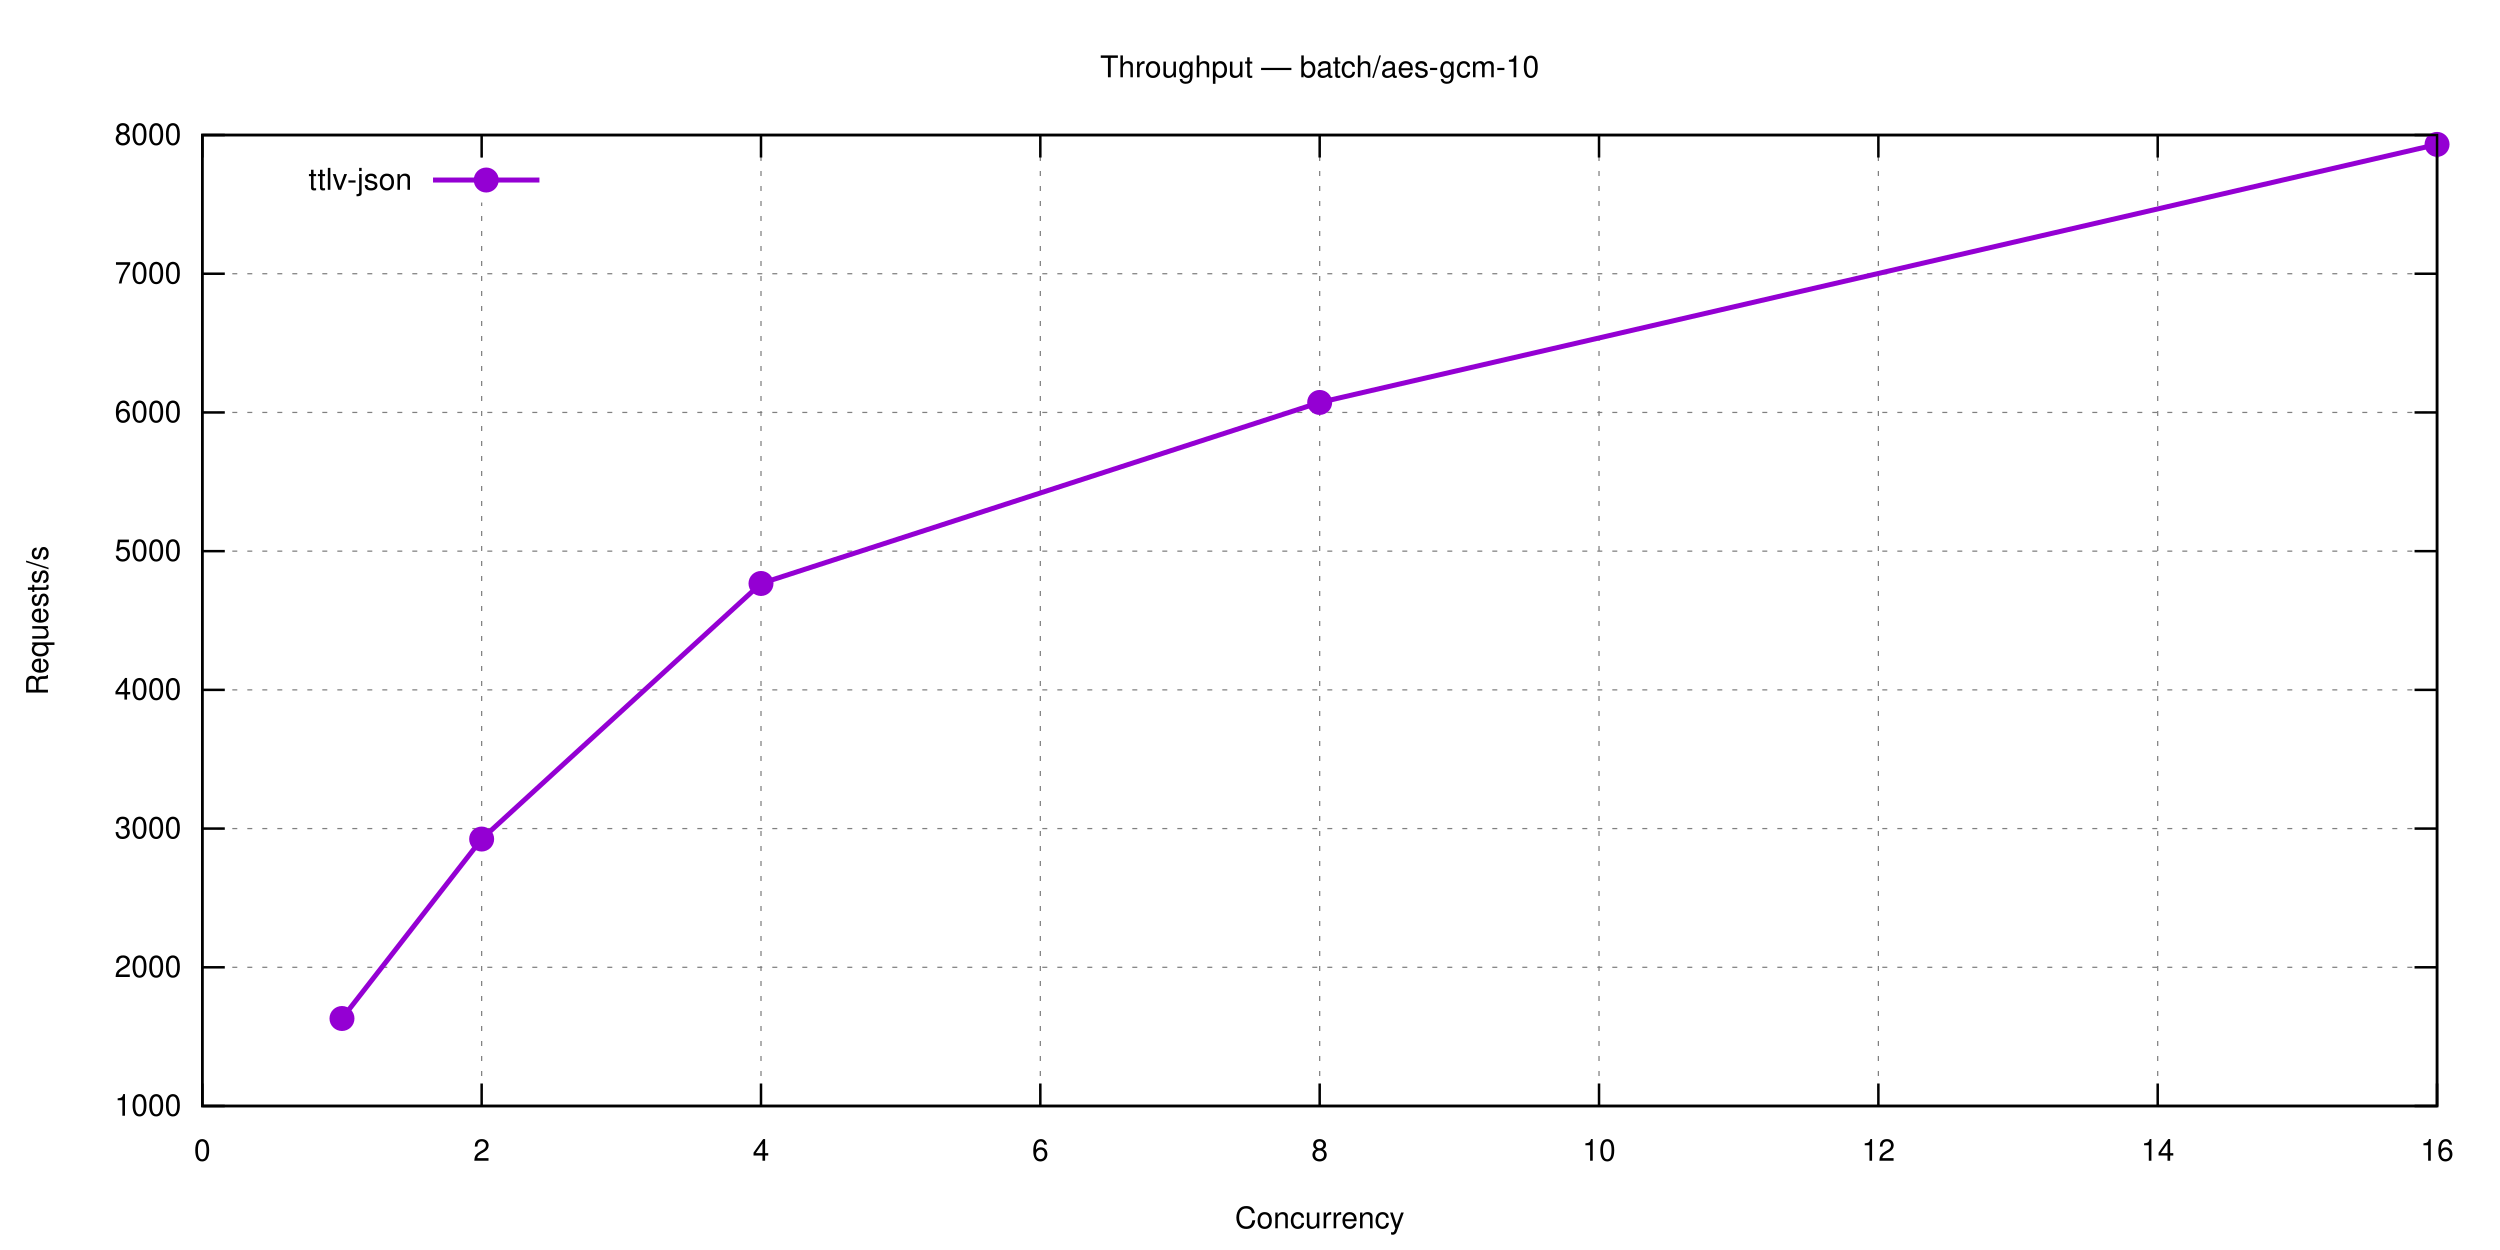
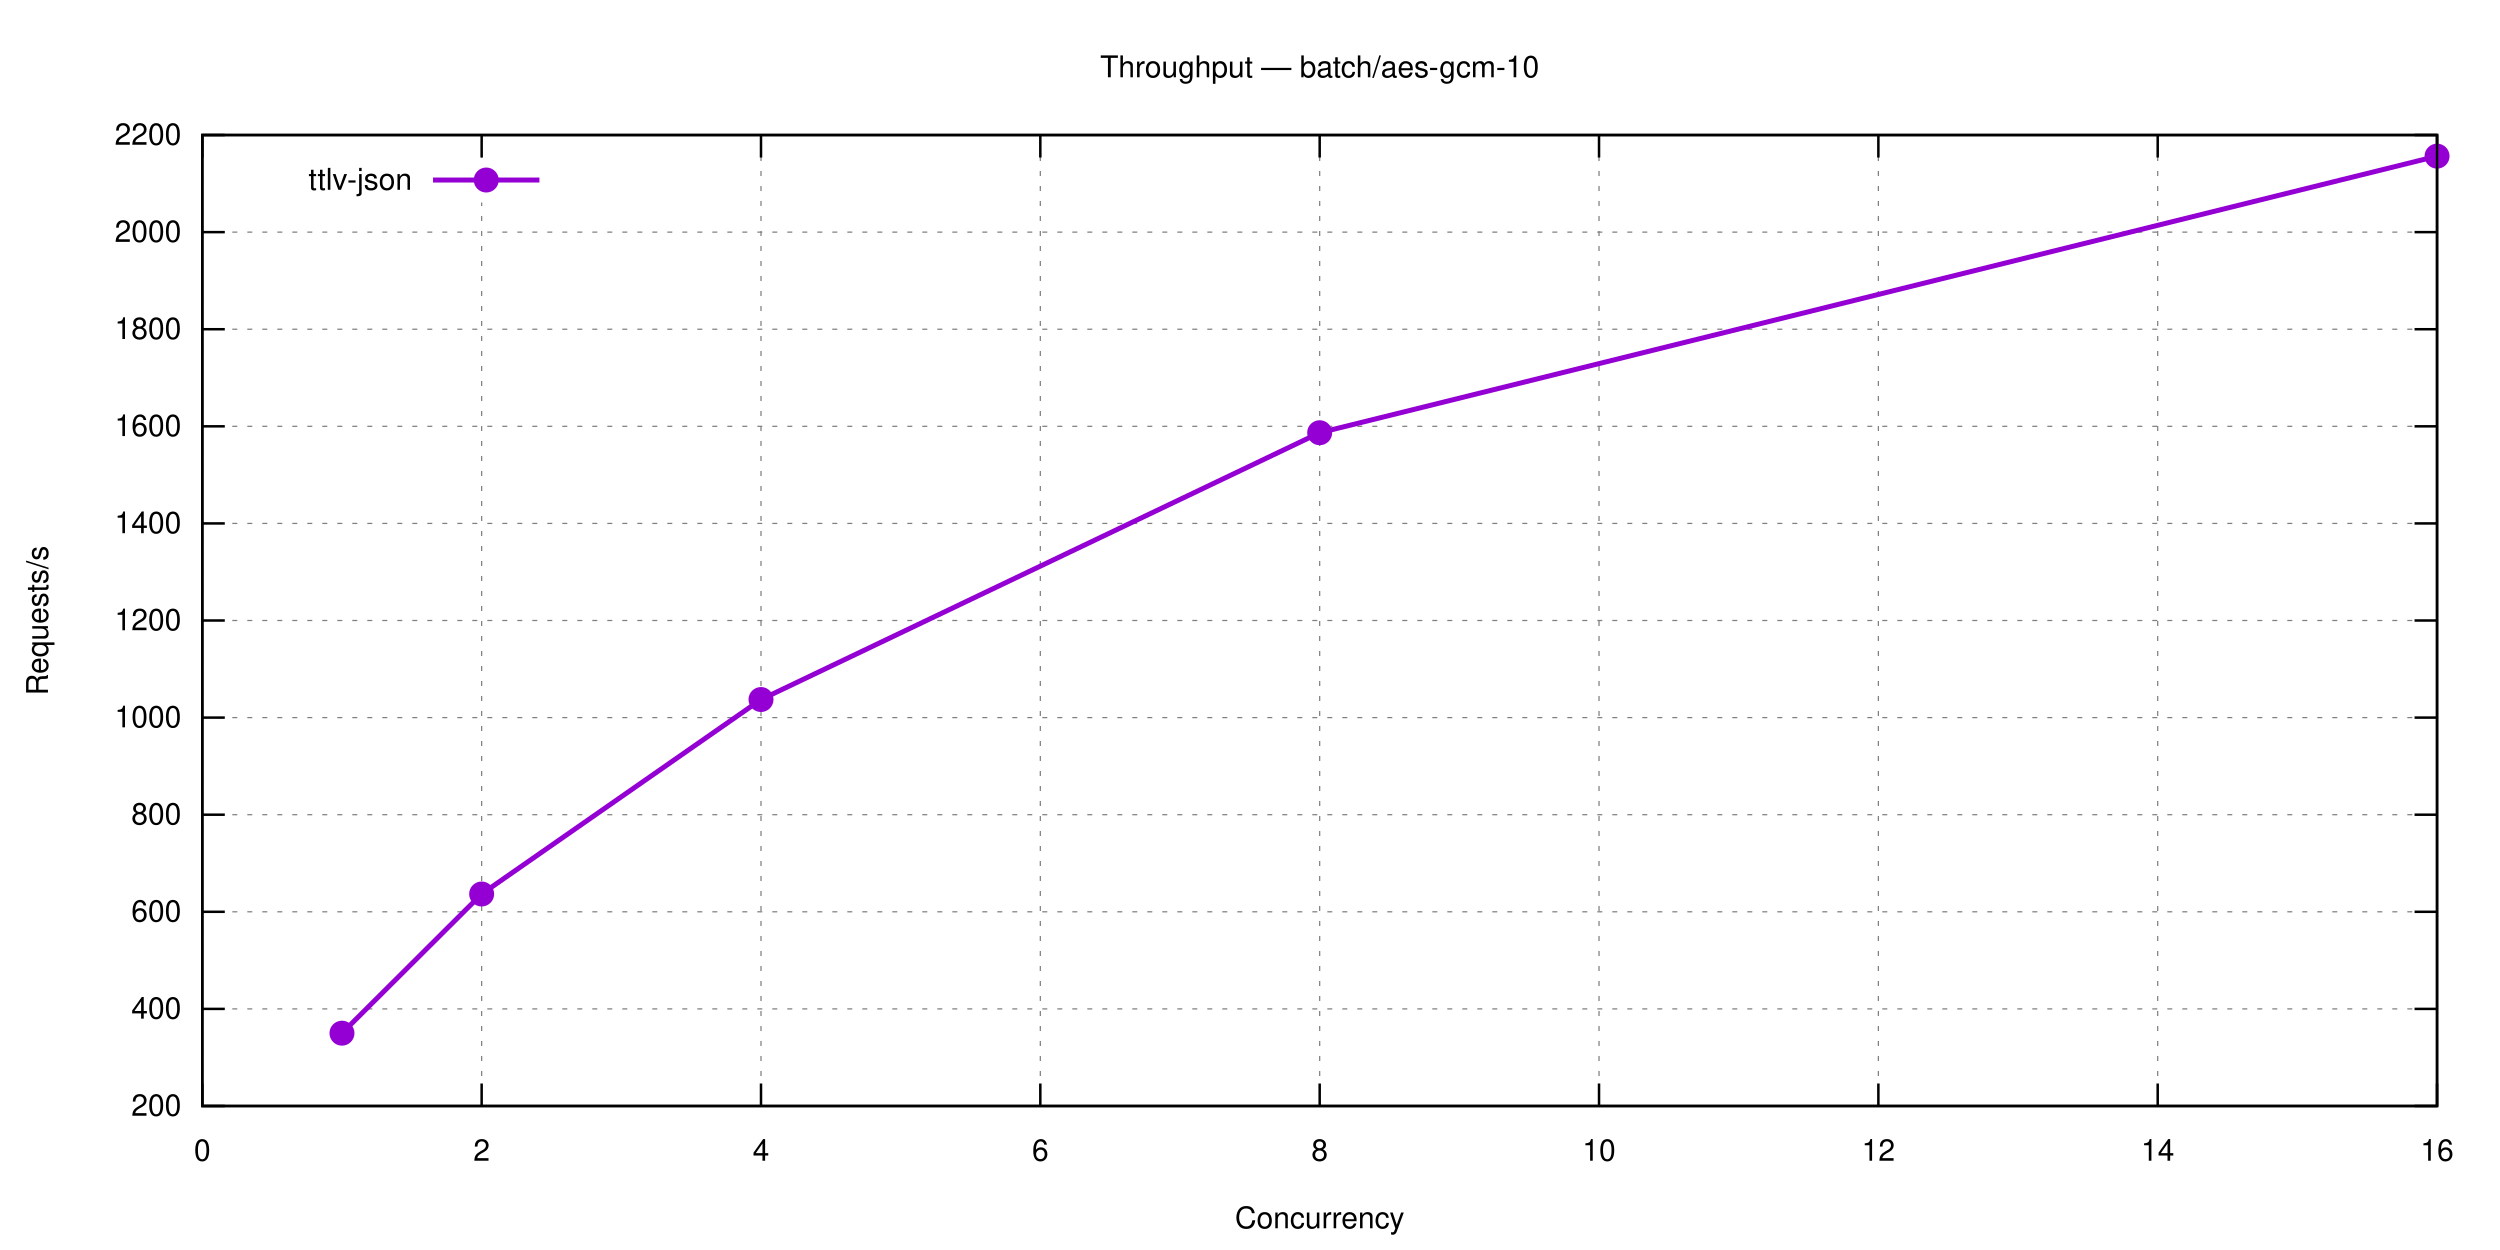
<svg xmlns="http://www.w3.org/2000/svg" xmlns:xlink="http://www.w3.org/1999/xlink" width="1000" height="500" viewBox="0 0 1000 500">
  <g id="gnuplot_canvas">
    <rect x="0" y="0" width="1000" height="500" fill="none" />
    <defs>
      <circle id="gpDot" r="0.5" stroke-width="0.5" stroke="currentColor" />
      <path id="gpPt0" stroke-width="0.222" stroke="currentColor" d="M-1,0 h2 M0,-1 v2" />
      <path id="gpPt1" stroke-width="0.222" stroke="currentColor" d="M-1,-1 L1,1 M1,-1 L-1,1" />
      <path id="gpPt2" stroke-width="0.222" stroke="currentColor" d="M-1,0 L1,0 M0,-1 L0,1 M-1,-1 L1,1 M-1,1 L1,-1" />
      <rect id="gpPt3" stroke-width="0.222" stroke="currentColor" x="-1" y="-1" width="2" height="2" />
      <rect id="gpPt4" stroke-width="0.222" stroke="currentColor" fill="currentColor" x="-1" y="-1" width="2" height="2" />
      <circle id="gpPt5" stroke-width="0.222" stroke="currentColor" cx="0" cy="0" r="1" />
      <use xlink:href="#gpPt5" id="gpPt6" fill="currentColor" stroke="none" />
      <path id="gpPt7" stroke-width="0.222" stroke="currentColor" d="M0,-1.33 L-1.33,0.67 L1.33,0.67 z" />
      <use xlink:href="#gpPt7" id="gpPt8" fill="currentColor" stroke="none" />
      <use xlink:href="#gpPt7" id="gpPt9" stroke="currentColor" transform="rotate(180)" />
      <use xlink:href="#gpPt9" id="gpPt10" fill="currentColor" stroke="none" />
      <use xlink:href="#gpPt3" id="gpPt11" stroke="currentColor" transform="rotate(45)" />
      <use xlink:href="#gpPt11" id="gpPt12" fill="currentColor" stroke="none" />
      <path id="gpPt13" stroke-width="0.222" stroke="currentColor" d="M0,1.330 L1.265,0.411 L0.782,-1.067 L-0.782,-1.076 L-1.265,0.411 z" />
      <use xlink:href="#gpPt13" id="gpPt14" fill="currentColor" stroke="none" />
      <filter id="textbox" filterUnits="objectBoundingBox" x="0" y="0" height="1" width="1">
        <feFlood flood-color="white" flood-opacity="1" result="bgnd" />
        <feComposite in="SourceGraphic" in2="bgnd" operator="atop" />
      </filter>
      <filter id="greybox" filterUnits="objectBoundingBox" x="0" y="0" height="1" width="1">
        <feFlood flood-color="lightgrey" flood-opacity="1" result="grey" />
        <feComposite in="SourceGraphic" in2="grey" operator="atop" />
      </filter>
    </defs>
    <g fill="none" color="white" stroke="currentColor" stroke-width="1.00" stroke-linecap="butt" stroke-linejoin="miter">
</g>
    <g fill="none" color="black" stroke="currentColor" stroke-width="1.00" stroke-linecap="butt" stroke-linejoin="miter">
</g>
    <g fill="none" color="black" stroke="black" stroke-width="0.50" stroke-linecap="butt" stroke-linejoin="miter">
</g>
    <g fill="none" color="gray" stroke="currentColor" stroke-width="0.50" stroke-linecap="butt" stroke-linejoin="miter">
      <path stroke="gray" stroke-dasharray="2,4" class="gridline" d="M80.92,442.40 L974.82,442.40  " />
    </g>
    <g fill="none" color="gray" stroke="gray" stroke-width="1.00" stroke-linecap="butt" stroke-linejoin="miter">
</g>
    <g fill="none" color="black" stroke="currentColor" stroke-width="1.00" stroke-linecap="butt" stroke-linejoin="miter">
      <path stroke="black" d="M80.92,442.40 L89.92,442.40 M974.82,442.40 L965.82,442.40  " />
      <g transform="translate(72.53,446.30)" stroke="none" fill="black" font-family="Helvetica" font-size="12.00" text-anchor="end">
        <text>
+           <tspan font-family="Helvetica"> 200</tspan>
+         </text>
+       </g>
+     </g>
+     <g fill="none" color="black" stroke="currentColor" stroke-width="1.00" stroke-linecap="butt" stroke-linejoin="miter">
+ </g>
+     <g fill="none" color="black" stroke="black" stroke-width="0.50" stroke-linecap="butt" stroke-linejoin="miter">
+ </g>
+     <g fill="none" color="gray" stroke="currentColor" stroke-width="0.50" stroke-linecap="butt" stroke-linejoin="miter">
+       <path stroke="gray" stroke-dasharray="2,4" class="gridline" d="M80.92,403.56 L974.82,403.56  " />
+     </g>
+     <g fill="none" color="gray" stroke="gray" stroke-width="1.00" stroke-linecap="butt" stroke-linejoin="miter">
+ </g>
+     <g fill="none" color="black" stroke="currentColor" stroke-width="1.00" stroke-linecap="butt" stroke-linejoin="miter">
+       <path stroke="black" d="M80.92,403.56 L89.92,403.56 M974.82,403.56 L965.82,403.56  " />
+       <g transform="translate(72.53,407.46)" stroke="none" fill="black" font-family="Helvetica" font-size="12.00" text-anchor="end">
+         <text>
+           <tspan font-family="Helvetica"> 400</tspan>
+         </text>
+       </g>
+     </g>
+     <g fill="none" color="black" stroke="currentColor" stroke-width="1.00" stroke-linecap="butt" stroke-linejoin="miter">
+ </g>
+     <g fill="none" color="black" stroke="black" stroke-width="0.50" stroke-linecap="butt" stroke-linejoin="miter">
+ </g>
+     <g fill="none" color="gray" stroke="currentColor" stroke-width="0.50" stroke-linecap="butt" stroke-linejoin="miter">
+       <path stroke="gray" stroke-dasharray="2,4" class="gridline" d="M80.92,364.72 L974.82,364.72  " />
+     </g>
+     <g fill="none" color="gray" stroke="gray" stroke-width="1.00" stroke-linecap="butt" stroke-linejoin="miter">
+ </g>
+     <g fill="none" color="black" stroke="currentColor" stroke-width="1.00" stroke-linecap="butt" stroke-linejoin="miter">
+       <path stroke="black" d="M80.92,364.72 L89.92,364.72 M974.82,364.72 L965.82,364.72  " />
+       <g transform="translate(72.53,368.62)" stroke="none" fill="black" font-family="Helvetica" font-size="12.00" text-anchor="end">
+         <text>
+           <tspan font-family="Helvetica"> 600</tspan>
+         </text>
+       </g>
+     </g>
+     <g fill="none" color="black" stroke="currentColor" stroke-width="1.00" stroke-linecap="butt" stroke-linejoin="miter">
+ </g>
+     <g fill="none" color="black" stroke="black" stroke-width="0.50" stroke-linecap="butt" stroke-linejoin="miter">
+ </g>
+     <g fill="none" color="gray" stroke="currentColor" stroke-width="0.50" stroke-linecap="butt" stroke-linejoin="miter">
+       <path stroke="gray" stroke-dasharray="2,4" class="gridline" d="M80.92,325.88 L974.82,325.88  " />
+     </g>
+     <g fill="none" color="gray" stroke="gray" stroke-width="1.00" stroke-linecap="butt" stroke-linejoin="miter">
+ </g>
+     <g fill="none" color="black" stroke="currentColor" stroke-width="1.00" stroke-linecap="butt" stroke-linejoin="miter">
+       <path stroke="black" d="M80.92,325.88 L89.92,325.88 M974.82,325.88 L965.82,325.88  " />
+       <g transform="translate(72.53,329.78)" stroke="none" fill="black" font-family="Helvetica" font-size="12.00" text-anchor="end">
+         <text>
+           <tspan font-family="Helvetica"> 800</tspan>
+         </text>
+       </g>
+     </g>
+     <g fill="none" color="black" stroke="currentColor" stroke-width="1.00" stroke-linecap="butt" stroke-linejoin="miter">
+ </g>
+     <g fill="none" color="black" stroke="black" stroke-width="0.50" stroke-linecap="butt" stroke-linejoin="miter">
+ </g>
+     <g fill="none" color="gray" stroke="currentColor" stroke-width="0.50" stroke-linecap="butt" stroke-linejoin="miter">
+       <path stroke="gray" stroke-dasharray="2,4" class="gridline" d="M80.92,287.04 L974.82,287.04  " />
+     </g>
+     <g fill="none" color="gray" stroke="gray" stroke-width="1.00" stroke-linecap="butt" stroke-linejoin="miter">
+ </g>
+     <g fill="none" color="black" stroke="currentColor" stroke-width="1.00" stroke-linecap="butt" stroke-linejoin="miter">
+       <path stroke="black" d="M80.92,287.04 L89.92,287.04 M974.82,287.04 L965.82,287.04  " />
+       <g transform="translate(72.53,290.94)" stroke="none" fill="black" font-family="Helvetica" font-size="12.00" text-anchor="end">
+         <text>
          <tspan font-family="Helvetica"> 1000</tspan>
        </text>
      </g>
    </g>
    <g fill="none" color="black" stroke="currentColor" stroke-width="1.00" stroke-linecap="butt" stroke-linejoin="miter">
</g>
    <g fill="none" color="black" stroke="black" stroke-width="0.50" stroke-linecap="butt" stroke-linejoin="miter">
</g>
    <g fill="none" color="gray" stroke="currentColor" stroke-width="0.50" stroke-linecap="butt" stroke-linejoin="miter">
-       <path stroke="gray" stroke-dasharray="2,4" class="gridline" d="M80.92,386.92 L974.82,386.92  " />
-     </g>
-     <g fill="none" color="gray" stroke="gray" stroke-width="1.00" stroke-linecap="butt" stroke-linejoin="miter">
- </g>
-     <g fill="none" color="black" stroke="currentColor" stroke-width="1.00" stroke-linecap="butt" stroke-linejoin="miter">
-       <path stroke="black" d="M80.92,386.92 L89.92,386.92 M974.82,386.92 L965.82,386.92  " />
-       <g transform="translate(72.53,390.82)" stroke="none" fill="black" font-family="Helvetica" font-size="12.00" text-anchor="end">
+       <path stroke="gray" stroke-dasharray="2,4" class="gridline" d="M80.92,248.20 L974.82,248.20  " />
+     </g>
+     <g fill="none" color="gray" stroke="gray" stroke-width="1.00" stroke-linecap="butt" stroke-linejoin="miter">
+ </g>
+     <g fill="none" color="black" stroke="currentColor" stroke-width="1.00" stroke-linecap="butt" stroke-linejoin="miter">
+       <path stroke="black" d="M80.92,248.20 L89.92,248.20 M974.82,248.20 L965.82,248.20  " />
+       <g transform="translate(72.53,252.10)" stroke="none" fill="black" font-family="Helvetica" font-size="12.00" text-anchor="end">
+         <text>
+           <tspan font-family="Helvetica"> 1200</tspan>
+         </text>
+       </g>
+     </g>
+     <g fill="none" color="black" stroke="currentColor" stroke-width="1.00" stroke-linecap="butt" stroke-linejoin="miter">
+ </g>
+     <g fill="none" color="black" stroke="black" stroke-width="0.50" stroke-linecap="butt" stroke-linejoin="miter">
+ </g>
+     <g fill="none" color="gray" stroke="currentColor" stroke-width="0.50" stroke-linecap="butt" stroke-linejoin="miter">
+       <path stroke="gray" stroke-dasharray="2,4" class="gridline" d="M80.92,209.37 L974.82,209.37  " />
+     </g>
+     <g fill="none" color="gray" stroke="gray" stroke-width="1.00" stroke-linecap="butt" stroke-linejoin="miter">
+ </g>
+     <g fill="none" color="black" stroke="currentColor" stroke-width="1.00" stroke-linecap="butt" stroke-linejoin="miter">
+       <path stroke="black" d="M80.92,209.37 L89.92,209.37 M974.82,209.37 L965.82,209.37  " />
+       <g transform="translate(72.53,213.27)" stroke="none" fill="black" font-family="Helvetica" font-size="12.00" text-anchor="end">
+         <text>
+           <tspan font-family="Helvetica"> 1400</tspan>
+         </text>
+       </g>
+     </g>
+     <g fill="none" color="black" stroke="currentColor" stroke-width="1.00" stroke-linecap="butt" stroke-linejoin="miter">
+ </g>
+     <g fill="none" color="black" stroke="black" stroke-width="0.50" stroke-linecap="butt" stroke-linejoin="miter">
+ </g>
+     <g fill="none" color="gray" stroke="currentColor" stroke-width="0.50" stroke-linecap="butt" stroke-linejoin="miter">
+       <path stroke="gray" stroke-dasharray="2,4" class="gridline" d="M80.92,170.53 L974.82,170.53  " />
+     </g>
+     <g fill="none" color="gray" stroke="gray" stroke-width="1.00" stroke-linecap="butt" stroke-linejoin="miter">
+ </g>
+     <g fill="none" color="black" stroke="currentColor" stroke-width="1.00" stroke-linecap="butt" stroke-linejoin="miter">
+       <path stroke="black" d="M80.92,170.53 L89.92,170.53 M974.82,170.53 L965.82,170.53  " />
+       <g transform="translate(72.53,174.43)" stroke="none" fill="black" font-family="Helvetica" font-size="12.00" text-anchor="end">
+         <text>
+           <tspan font-family="Helvetica"> 1600</tspan>
+         </text>
+       </g>
+     </g>
+     <g fill="none" color="black" stroke="currentColor" stroke-width="1.00" stroke-linecap="butt" stroke-linejoin="miter">
+ </g>
+     <g fill="none" color="black" stroke="black" stroke-width="0.50" stroke-linecap="butt" stroke-linejoin="miter">
+ </g>
+     <g fill="none" color="gray" stroke="currentColor" stroke-width="0.50" stroke-linecap="butt" stroke-linejoin="miter">
+       <path stroke="gray" stroke-dasharray="2,4" class="gridline" d="M80.92,131.69 L974.82,131.69  " />
+     </g>
+     <g fill="none" color="gray" stroke="gray" stroke-width="1.00" stroke-linecap="butt" stroke-linejoin="miter">
+ </g>
+     <g fill="none" color="black" stroke="currentColor" stroke-width="1.00" stroke-linecap="butt" stroke-linejoin="miter">
+       <path stroke="black" d="M80.92,131.69 L89.92,131.69 M974.82,131.69 L965.82,131.69  " />
+       <g transform="translate(72.53,135.59)" stroke="none" fill="black" font-family="Helvetica" font-size="12.00" text-anchor="end">
+         <text>
+           <tspan font-family="Helvetica"> 1800</tspan>
+         </text>
+       </g>
+     </g>
+     <g fill="none" color="black" stroke="currentColor" stroke-width="1.00" stroke-linecap="butt" stroke-linejoin="miter">
+ </g>
+     <g fill="none" color="black" stroke="black" stroke-width="0.50" stroke-linecap="butt" stroke-linejoin="miter">
+ </g>
+     <g fill="none" color="gray" stroke="currentColor" stroke-width="0.50" stroke-linecap="butt" stroke-linejoin="miter">
+       <path stroke="gray" stroke-dasharray="2,4" class="gridline" d="M80.92,92.85 L974.82,92.85  " />
+     </g>
+     <g fill="none" color="gray" stroke="gray" stroke-width="1.00" stroke-linecap="butt" stroke-linejoin="miter">
+ </g>
+     <g fill="none" color="black" stroke="currentColor" stroke-width="1.00" stroke-linecap="butt" stroke-linejoin="miter">
+       <path stroke="black" d="M80.92,92.85 L89.92,92.85 M974.82,92.85 L965.82,92.85  " />
+       <g transform="translate(72.53,96.75)" stroke="none" fill="black" font-family="Helvetica" font-size="12.00" text-anchor="end">
        <text>
          <tspan font-family="Helvetica"> 2000</tspan>
-         </text>
-       </g>
-     </g>
-     <g fill="none" color="black" stroke="currentColor" stroke-width="1.00" stroke-linecap="butt" stroke-linejoin="miter">
- </g>
-     <g fill="none" color="black" stroke="black" stroke-width="0.50" stroke-linecap="butt" stroke-linejoin="miter">
- </g>
-     <g fill="none" color="gray" stroke="currentColor" stroke-width="0.50" stroke-linecap="butt" stroke-linejoin="miter">
-       <path stroke="gray" stroke-dasharray="2,4" class="gridline" d="M80.92,331.43 L974.82,331.43  " />
-     </g>
-     <g fill="none" color="gray" stroke="gray" stroke-width="1.00" stroke-linecap="butt" stroke-linejoin="miter">
- </g>
-     <g fill="none" color="black" stroke="currentColor" stroke-width="1.00" stroke-linecap="butt" stroke-linejoin="miter">
-       <path stroke="black" d="M80.92,331.43 L89.92,331.43 M974.82,331.43 L965.82,331.43  " />
-       <g transform="translate(72.53,335.33)" stroke="none" fill="black" font-family="Helvetica" font-size="12.00" text-anchor="end">
-         <text>
-           <tspan font-family="Helvetica"> 3000</tspan>
-         </text>
-       </g>
-     </g>
-     <g fill="none" color="black" stroke="currentColor" stroke-width="1.00" stroke-linecap="butt" stroke-linejoin="miter">
- </g>
-     <g fill="none" color="black" stroke="black" stroke-width="0.50" stroke-linecap="butt" stroke-linejoin="miter">
- </g>
-     <g fill="none" color="gray" stroke="currentColor" stroke-width="0.50" stroke-linecap="butt" stroke-linejoin="miter">
-       <path stroke="gray" stroke-dasharray="2,4" class="gridline" d="M80.92,275.95 L974.82,275.95  " />
-     </g>
-     <g fill="none" color="gray" stroke="gray" stroke-width="1.00" stroke-linecap="butt" stroke-linejoin="miter">
- </g>
-     <g fill="none" color="black" stroke="currentColor" stroke-width="1.00" stroke-linecap="butt" stroke-linejoin="miter">
-       <path stroke="black" d="M80.92,275.95 L89.92,275.95 M974.82,275.95 L965.82,275.95  " />
-       <g transform="translate(72.53,279.85)" stroke="none" fill="black" font-family="Helvetica" font-size="12.00" text-anchor="end">
-         <text>
-           <tspan font-family="Helvetica"> 4000</tspan>
-         </text>
-       </g>
-     </g>
-     <g fill="none" color="black" stroke="currentColor" stroke-width="1.00" stroke-linecap="butt" stroke-linejoin="miter">
- </g>
-     <g fill="none" color="black" stroke="black" stroke-width="0.50" stroke-linecap="butt" stroke-linejoin="miter">
- </g>
-     <g fill="none" color="gray" stroke="currentColor" stroke-width="0.50" stroke-linecap="butt" stroke-linejoin="miter">
-       <path stroke="gray" stroke-dasharray="2,4" class="gridline" d="M80.92,220.46 L974.82,220.46  " />
-     </g>
-     <g fill="none" color="gray" stroke="gray" stroke-width="1.00" stroke-linecap="butt" stroke-linejoin="miter">
- </g>
-     <g fill="none" color="black" stroke="currentColor" stroke-width="1.00" stroke-linecap="butt" stroke-linejoin="miter">
-       <path stroke="black" d="M80.92,220.46 L89.92,220.46 M974.82,220.46 L965.82,220.46  " />
-       <g transform="translate(72.53,224.36)" stroke="none" fill="black" font-family="Helvetica" font-size="12.00" text-anchor="end">
-         <text>
-           <tspan font-family="Helvetica"> 5000</tspan>
-         </text>
-       </g>
-     </g>
-     <g fill="none" color="black" stroke="currentColor" stroke-width="1.00" stroke-linecap="butt" stroke-linejoin="miter">
- </g>
-     <g fill="none" color="black" stroke="black" stroke-width="0.50" stroke-linecap="butt" stroke-linejoin="miter">
- </g>
-     <g fill="none" color="gray" stroke="currentColor" stroke-width="0.50" stroke-linecap="butt" stroke-linejoin="miter">
-       <path stroke="gray" stroke-dasharray="2,4" class="gridline" d="M80.92,164.98 L974.82,164.98  " />
-     </g>
-     <g fill="none" color="gray" stroke="gray" stroke-width="1.00" stroke-linecap="butt" stroke-linejoin="miter">
- </g>
-     <g fill="none" color="black" stroke="currentColor" stroke-width="1.00" stroke-linecap="butt" stroke-linejoin="miter">
-       <path stroke="black" d="M80.92,164.98 L89.92,164.98 M974.82,164.98 L965.82,164.98  " />
-       <g transform="translate(72.53,168.88)" stroke="none" fill="black" font-family="Helvetica" font-size="12.00" text-anchor="end">
-         <text>
-           <tspan font-family="Helvetica"> 6000</tspan>
-         </text>
-       </g>
-     </g>
-     <g fill="none" color="black" stroke="currentColor" stroke-width="1.00" stroke-linecap="butt" stroke-linejoin="miter">
- </g>
-     <g fill="none" color="black" stroke="black" stroke-width="0.50" stroke-linecap="butt" stroke-linejoin="miter">
- </g>
-     <g fill="none" color="gray" stroke="currentColor" stroke-width="0.50" stroke-linecap="butt" stroke-linejoin="miter">
-       <path stroke="gray" stroke-dasharray="2,4" class="gridline" d="M80.92,109.49 L974.82,109.49  " />
-     </g>
-     <g fill="none" color="gray" stroke="gray" stroke-width="1.00" stroke-linecap="butt" stroke-linejoin="miter">
- </g>
-     <g fill="none" color="black" stroke="currentColor" stroke-width="1.00" stroke-linecap="butt" stroke-linejoin="miter">
-       <path stroke="black" d="M80.92,109.49 L89.92,109.49 M974.82,109.49 L965.82,109.49  " />
-       <g transform="translate(72.53,113.39)" stroke="none" fill="black" font-family="Helvetica" font-size="12.00" text-anchor="end">
-         <text>
-           <tspan font-family="Helvetica"> 7000</tspan>
        </text>
      </g>
    </g>
    <g fill="none" color="black" stroke="currentColor" stroke-width="1.00" stroke-linecap="butt" stroke-linejoin="miter">
</g>
    <g fill="none" color="black" stroke="black" stroke-width="0.50" stroke-linecap="butt" stroke-linejoin="miter">
</g>
    <g fill="none" color="gray" stroke="currentColor" stroke-width="0.50" stroke-linecap="butt" stroke-linejoin="miter">
      <path stroke="gray" stroke-dasharray="2,4" class="gridline" d="M80.92,54.01 L974.82,54.01  " />
    </g>
    <g fill="none" color="gray" stroke="gray" stroke-width="1.00" stroke-linecap="butt" stroke-linejoin="miter">
</g>
    <g fill="none" color="black" stroke="currentColor" stroke-width="1.00" stroke-linecap="butt" stroke-linejoin="miter">
      <path stroke="black" d="M80.92,54.01 L89.92,54.01 M974.82,54.01 L965.82,54.01  " />
      <g transform="translate(72.53,57.91)" stroke="none" fill="black" font-family="Helvetica" font-size="12.00" text-anchor="end">
        <text>
-           <tspan font-family="Helvetica"> 8000</tspan>
+           <tspan font-family="Helvetica"> 2200</tspan>
        </text>
      </g>
    </g>
    <g fill="none" color="black" stroke="currentColor" stroke-width="1.00" stroke-linecap="butt" stroke-linejoin="miter">
</g>
    <g fill="none" color="black" stroke="black" stroke-width="0.50" stroke-linecap="butt" stroke-linejoin="miter">
</g>
    <g fill="none" color="gray" stroke="currentColor" stroke-width="0.50" stroke-linecap="butt" stroke-linejoin="miter">
      <path stroke="gray" stroke-dasharray="2,4" class="gridline" d="M80.92,442.40 L80.92,54.01  " />
    </g>
    <g fill="none" color="gray" stroke="gray" stroke-width="1.00" stroke-linecap="butt" stroke-linejoin="miter">
</g>
    <g fill="none" color="black" stroke="currentColor" stroke-width="1.00" stroke-linecap="butt" stroke-linejoin="miter">
      <path stroke="black" d="M80.92,442.40 L80.92,433.40 M80.92,54.01 L80.92,63.01  " />
      <g transform="translate(80.92,464.30)" stroke="none" fill="black" font-family="Helvetica" font-size="12.00" text-anchor="middle">
        <text>
          <tspan font-family="Helvetica"> 0</tspan>
        </text>
      </g>
    </g>
    <g fill="none" color="black" stroke="currentColor" stroke-width="1.00" stroke-linecap="butt" stroke-linejoin="miter">
</g>
    <g fill="none" color="black" stroke="black" stroke-width="0.50" stroke-linecap="butt" stroke-linejoin="miter">
</g>
    <g fill="none" color="gray" stroke="currentColor" stroke-width="0.50" stroke-linecap="butt" stroke-linejoin="miter">
      <path stroke="gray" stroke-dasharray="2,4" class="gridline" d="M192.66,442.40 L192.66,81.01 M192.66,63.01 L192.66,54.01  " />
    </g>
    <g fill="none" color="gray" stroke="gray" stroke-width="1.00" stroke-linecap="butt" stroke-linejoin="miter">
</g>
    <g fill="none" color="black" stroke="currentColor" stroke-width="1.00" stroke-linecap="butt" stroke-linejoin="miter">
      <path stroke="black" d="M192.66,442.40 L192.66,433.40 M192.66,54.01 L192.66,63.01  " />
      <g transform="translate(192.66,464.30)" stroke="none" fill="black" font-family="Helvetica" font-size="12.00" text-anchor="middle">
        <text>
          <tspan font-family="Helvetica"> 2</tspan>
        </text>
      </g>
    </g>
    <g fill="none" color="black" stroke="currentColor" stroke-width="1.00" stroke-linecap="butt" stroke-linejoin="miter">
</g>
    <g fill="none" color="black" stroke="black" stroke-width="0.50" stroke-linecap="butt" stroke-linejoin="miter">
</g>
    <g fill="none" color="gray" stroke="currentColor" stroke-width="0.50" stroke-linecap="butt" stroke-linejoin="miter">
      <path stroke="gray" stroke-dasharray="2,4" class="gridline" d="M304.40,442.40 L304.40,54.01  " />
    </g>
    <g fill="none" color="gray" stroke="gray" stroke-width="1.00" stroke-linecap="butt" stroke-linejoin="miter">
</g>
    <g fill="none" color="black" stroke="currentColor" stroke-width="1.00" stroke-linecap="butt" stroke-linejoin="miter">
      <path stroke="black" d="M304.40,442.40 L304.40,433.40 M304.40,54.01 L304.40,63.01  " />
      <g transform="translate(304.40,464.30)" stroke="none" fill="black" font-family="Helvetica" font-size="12.00" text-anchor="middle">
        <text>
          <tspan font-family="Helvetica"> 4</tspan>
        </text>
      </g>
    </g>
    <g fill="none" color="black" stroke="currentColor" stroke-width="1.00" stroke-linecap="butt" stroke-linejoin="miter">
</g>
    <g fill="none" color="black" stroke="black" stroke-width="0.50" stroke-linecap="butt" stroke-linejoin="miter">
</g>
    <g fill="none" color="gray" stroke="currentColor" stroke-width="0.50" stroke-linecap="butt" stroke-linejoin="miter">
      <path stroke="gray" stroke-dasharray="2,4" class="gridline" d="M416.13,442.40 L416.13,54.01  " />
    </g>
    <g fill="none" color="gray" stroke="gray" stroke-width="1.00" stroke-linecap="butt" stroke-linejoin="miter">
</g>
    <g fill="none" color="black" stroke="currentColor" stroke-width="1.00" stroke-linecap="butt" stroke-linejoin="miter">
      <path stroke="black" d="M416.13,442.40 L416.13,433.40 M416.13,54.01 L416.13,63.01  " />
      <g transform="translate(416.13,464.30)" stroke="none" fill="black" font-family="Helvetica" font-size="12.00" text-anchor="middle">
        <text>
          <tspan font-family="Helvetica"> 6</tspan>
        </text>
      </g>
    </g>
    <g fill="none" color="black" stroke="currentColor" stroke-width="1.00" stroke-linecap="butt" stroke-linejoin="miter">
</g>
    <g fill="none" color="black" stroke="black" stroke-width="0.50" stroke-linecap="butt" stroke-linejoin="miter">
</g>
    <g fill="none" color="gray" stroke="currentColor" stroke-width="0.50" stroke-linecap="butt" stroke-linejoin="miter">
      <path stroke="gray" stroke-dasharray="2,4" class="gridline" d="M527.87,442.40 L527.87,54.01  " />
    </g>
    <g fill="none" color="gray" stroke="gray" stroke-width="1.00" stroke-linecap="butt" stroke-linejoin="miter">
</g>
    <g fill="none" color="black" stroke="currentColor" stroke-width="1.00" stroke-linecap="butt" stroke-linejoin="miter">
      <path stroke="black" d="M527.87,442.40 L527.87,433.40 M527.87,54.01 L527.87,63.01  " />
      <g transform="translate(527.87,464.30)" stroke="none" fill="black" font-family="Helvetica" font-size="12.00" text-anchor="middle">
        <text>
          <tspan font-family="Helvetica"> 8</tspan>
        </text>
      </g>
    </g>
    <g fill="none" color="black" stroke="currentColor" stroke-width="1.00" stroke-linecap="butt" stroke-linejoin="miter">
</g>
    <g fill="none" color="black" stroke="black" stroke-width="0.50" stroke-linecap="butt" stroke-linejoin="miter">
</g>
    <g fill="none" color="gray" stroke="currentColor" stroke-width="0.50" stroke-linecap="butt" stroke-linejoin="miter">
      <path stroke="gray" stroke-dasharray="2,4" class="gridline" d="M639.61,442.40 L639.61,54.01  " />
    </g>
    <g fill="none" color="gray" stroke="gray" stroke-width="1.00" stroke-linecap="butt" stroke-linejoin="miter">
</g>
    <g fill="none" color="black" stroke="currentColor" stroke-width="1.00" stroke-linecap="butt" stroke-linejoin="miter">
      <path stroke="black" d="M639.61,442.40 L639.61,433.40 M639.61,54.01 L639.61,63.01  " />
      <g transform="translate(639.61,464.30)" stroke="none" fill="black" font-family="Helvetica" font-size="12.00" text-anchor="middle">
        <text>
          <tspan font-family="Helvetica"> 10</tspan>
        </text>
      </g>
    </g>
    <g fill="none" color="black" stroke="currentColor" stroke-width="1.00" stroke-linecap="butt" stroke-linejoin="miter">
</g>
    <g fill="none" color="black" stroke="black" stroke-width="0.50" stroke-linecap="butt" stroke-linejoin="miter">
</g>
    <g fill="none" color="gray" stroke="currentColor" stroke-width="0.50" stroke-linecap="butt" stroke-linejoin="miter">
      <path stroke="gray" stroke-dasharray="2,4" class="gridline" d="M751.35,442.40 L751.35,54.01  " />
    </g>
    <g fill="none" color="gray" stroke="gray" stroke-width="1.00" stroke-linecap="butt" stroke-linejoin="miter">
</g>
    <g fill="none" color="black" stroke="currentColor" stroke-width="1.00" stroke-linecap="butt" stroke-linejoin="miter">
      <path stroke="black" d="M751.35,442.40 L751.35,433.40 M751.35,54.01 L751.35,63.01  " />
      <g transform="translate(751.35,464.30)" stroke="none" fill="black" font-family="Helvetica" font-size="12.00" text-anchor="middle">
        <text>
          <tspan font-family="Helvetica"> 12</tspan>
        </text>
      </g>
    </g>
    <g fill="none" color="black" stroke="currentColor" stroke-width="1.00" stroke-linecap="butt" stroke-linejoin="miter">
</g>
    <g fill="none" color="black" stroke="black" stroke-width="0.50" stroke-linecap="butt" stroke-linejoin="miter">
</g>
    <g fill="none" color="gray" stroke="currentColor" stroke-width="0.50" stroke-linecap="butt" stroke-linejoin="miter">
      <path stroke="gray" stroke-dasharray="2,4" class="gridline" d="M863.08,442.40 L863.08,54.01  " />
    </g>
    <g fill="none" color="gray" stroke="gray" stroke-width="1.00" stroke-linecap="butt" stroke-linejoin="miter">
</g>
    <g fill="none" color="black" stroke="currentColor" stroke-width="1.00" stroke-linecap="butt" stroke-linejoin="miter">
      <path stroke="black" d="M863.08,442.40 L863.08,433.40 M863.08,54.01 L863.08,63.01  " />
      <g transform="translate(863.08,464.30)" stroke="none" fill="black" font-family="Helvetica" font-size="12.00" text-anchor="middle">
        <text>
          <tspan font-family="Helvetica"> 14</tspan>
        </text>
      </g>
    </g>
    <g fill="none" color="black" stroke="currentColor" stroke-width="1.00" stroke-linecap="butt" stroke-linejoin="miter">
</g>
    <g fill="none" color="black" stroke="black" stroke-width="0.50" stroke-linecap="butt" stroke-linejoin="miter">
</g>
    <g fill="none" color="gray" stroke="currentColor" stroke-width="0.50" stroke-linecap="butt" stroke-linejoin="miter">
      <path stroke="gray" stroke-dasharray="2,4" class="gridline" d="M974.82,442.40 L974.82,54.01  " />
    </g>
    <g fill="none" color="gray" stroke="gray" stroke-width="1.00" stroke-linecap="butt" stroke-linejoin="miter">
</g>
    <g fill="none" color="black" stroke="currentColor" stroke-width="1.00" stroke-linecap="butt" stroke-linejoin="miter">
      <path stroke="black" d="M974.82,442.40 L974.82,433.40 M974.82,54.01 L974.82,63.01  " />
      <g transform="translate(974.82,464.30)" stroke="none" fill="black" font-family="Helvetica" font-size="12.00" text-anchor="middle">
        <text>
          <tspan font-family="Helvetica"> 16</tspan>
        </text>
      </g>
    </g>
    <g fill="none" color="black" stroke="currentColor" stroke-width="1.00" stroke-linecap="butt" stroke-linejoin="miter">
</g>
    <g fill="none" color="black" stroke="currentColor" stroke-width="1.00" stroke-linecap="butt" stroke-linejoin="miter">
      <path stroke="black" d="M80.92,54.01 L80.92,442.40 L974.82,442.40 L974.82,54.01 L80.92,54.01 Z  " />
    </g>
    <g fill="none" color="black" stroke="currentColor" stroke-width="1.00" stroke-linecap="butt" stroke-linejoin="miter">
</g>
    <g id="gnuplot_plot_1">
      <g fill="none" color="white" stroke="black" stroke-width="2.00" stroke-linecap="butt" stroke-linejoin="miter">
</g>
      <g fill="none" color="black" stroke="currentColor" stroke-width="2.00" stroke-linecap="butt" stroke-linejoin="miter">
        <g transform="translate(164.82,75.91)" stroke="none" fill="black" font-family="Helvetica" font-size="12.00" text-anchor="end">
          <text>
            <tspan font-family="Helvetica">ttlv-json</tspan>
          </text>
        </g>
      </g>
      <g fill="none" color="black" stroke="currentColor" stroke-width="2.00" stroke-linecap="butt" stroke-linejoin="miter">
-         <path stroke="rgb(148,   0, 211)" d="M173.21,72.01 L215.77,72.01 M136.79,407.40 L192.66,335.62 L304.40,233.39 L527.87,160.98 L974.82,57.76  " />
-         <use xlink:href="#gpPt6" transform="translate(136.79,407.40) scale(4.50)" color="rgb(148,   0, 211)" />
-         <use xlink:href="#gpPt6" transform="translate(192.66,335.62) scale(4.50)" color="rgb(148,   0, 211)" />
-         <use xlink:href="#gpPt6" transform="translate(304.40,233.39) scale(4.50)" color="rgb(148,   0, 211)" />
-         <use xlink:href="#gpPt6" transform="translate(527.87,160.98) scale(4.50)" color="rgb(148,   0, 211)" />
-         <use xlink:href="#gpPt6" transform="translate(974.82,57.76) scale(4.50)" color="rgb(148,   0, 211)" />
+         <path stroke="rgb(148,   0, 211)" d="M173.21,72.01 L215.77,72.01 M136.79,413.27 L192.66,357.60 L304.40,279.81 L527.87,173.09 L974.82,62.46  " />
+         <use xlink:href="#gpPt6" transform="translate(136.79,413.27) scale(4.50)" color="rgb(148,   0, 211)" />
+         <use xlink:href="#gpPt6" transform="translate(192.66,357.60) scale(4.50)" color="rgb(148,   0, 211)" />
+         <use xlink:href="#gpPt6" transform="translate(304.40,279.81) scale(4.50)" color="rgb(148,   0, 211)" />
+         <use xlink:href="#gpPt6" transform="translate(527.87,173.09) scale(4.50)" color="rgb(148,   0, 211)" />
+         <use xlink:href="#gpPt6" transform="translate(974.82,62.46) scale(4.50)" color="rgb(148,   0, 211)" />
        <use xlink:href="#gpPt6" transform="translate(194.49,72.01) scale(4.50)" color="rgb(148,   0, 211)" />
      </g>
    </g>
    <g fill="none" color="black" stroke="currentColor" stroke-width="2.00" stroke-linecap="butt" stroke-linejoin="miter">
</g>
    <g fill="none" color="black" stroke="black" stroke-width="1.00" stroke-linecap="butt" stroke-linejoin="miter">
</g>
    <g fill="none" color="black" stroke="currentColor" stroke-width="1.00" stroke-linecap="butt" stroke-linejoin="miter">
      <path stroke="black" d="M80.92,54.01 L80.92,442.40 L974.82,442.40 L974.82,54.01 L80.92,54.01 Z  " />
      <g transform="translate(19.18,248.21) rotate(270.00)" stroke="none" fill="black" font-family="Helvetica" font-size="12.00" text-anchor="middle">
        <text>
          <tspan font-family="Helvetica">Requests/s</tspan>
        </text>
      </g>
    </g>
    <g fill="none" color="black" stroke="currentColor" stroke-width="1.00" stroke-linecap="butt" stroke-linejoin="miter">
      <g transform="translate(527.87,491.30)" stroke="none" fill="black" font-family="Helvetica" font-size="12.00" text-anchor="middle">
        <text>
          <tspan font-family="Helvetica">Concurrency</tspan>
        </text>
      </g>
    </g>
    <g fill="none" color="black" stroke="currentColor" stroke-width="1.00" stroke-linecap="butt" stroke-linejoin="miter">
</g>
    <g fill="none" color="black" stroke="currentColor" stroke-width="1.00" stroke-linecap="butt" stroke-linejoin="miter">
      <g transform="translate(527.87,30.91)" stroke="none" fill="black" font-family="Helvetica" font-size="12.00" text-anchor="middle">
        <text>
          <tspan font-family="Helvetica">Throughput — batch/aes-gcm-10</tspan>
        </text>
      </g>
    </g>
    <g fill="none" color="black" stroke="currentColor" stroke-width="1.00" stroke-linecap="butt" stroke-linejoin="miter">
</g>
  </g>
</svg>
